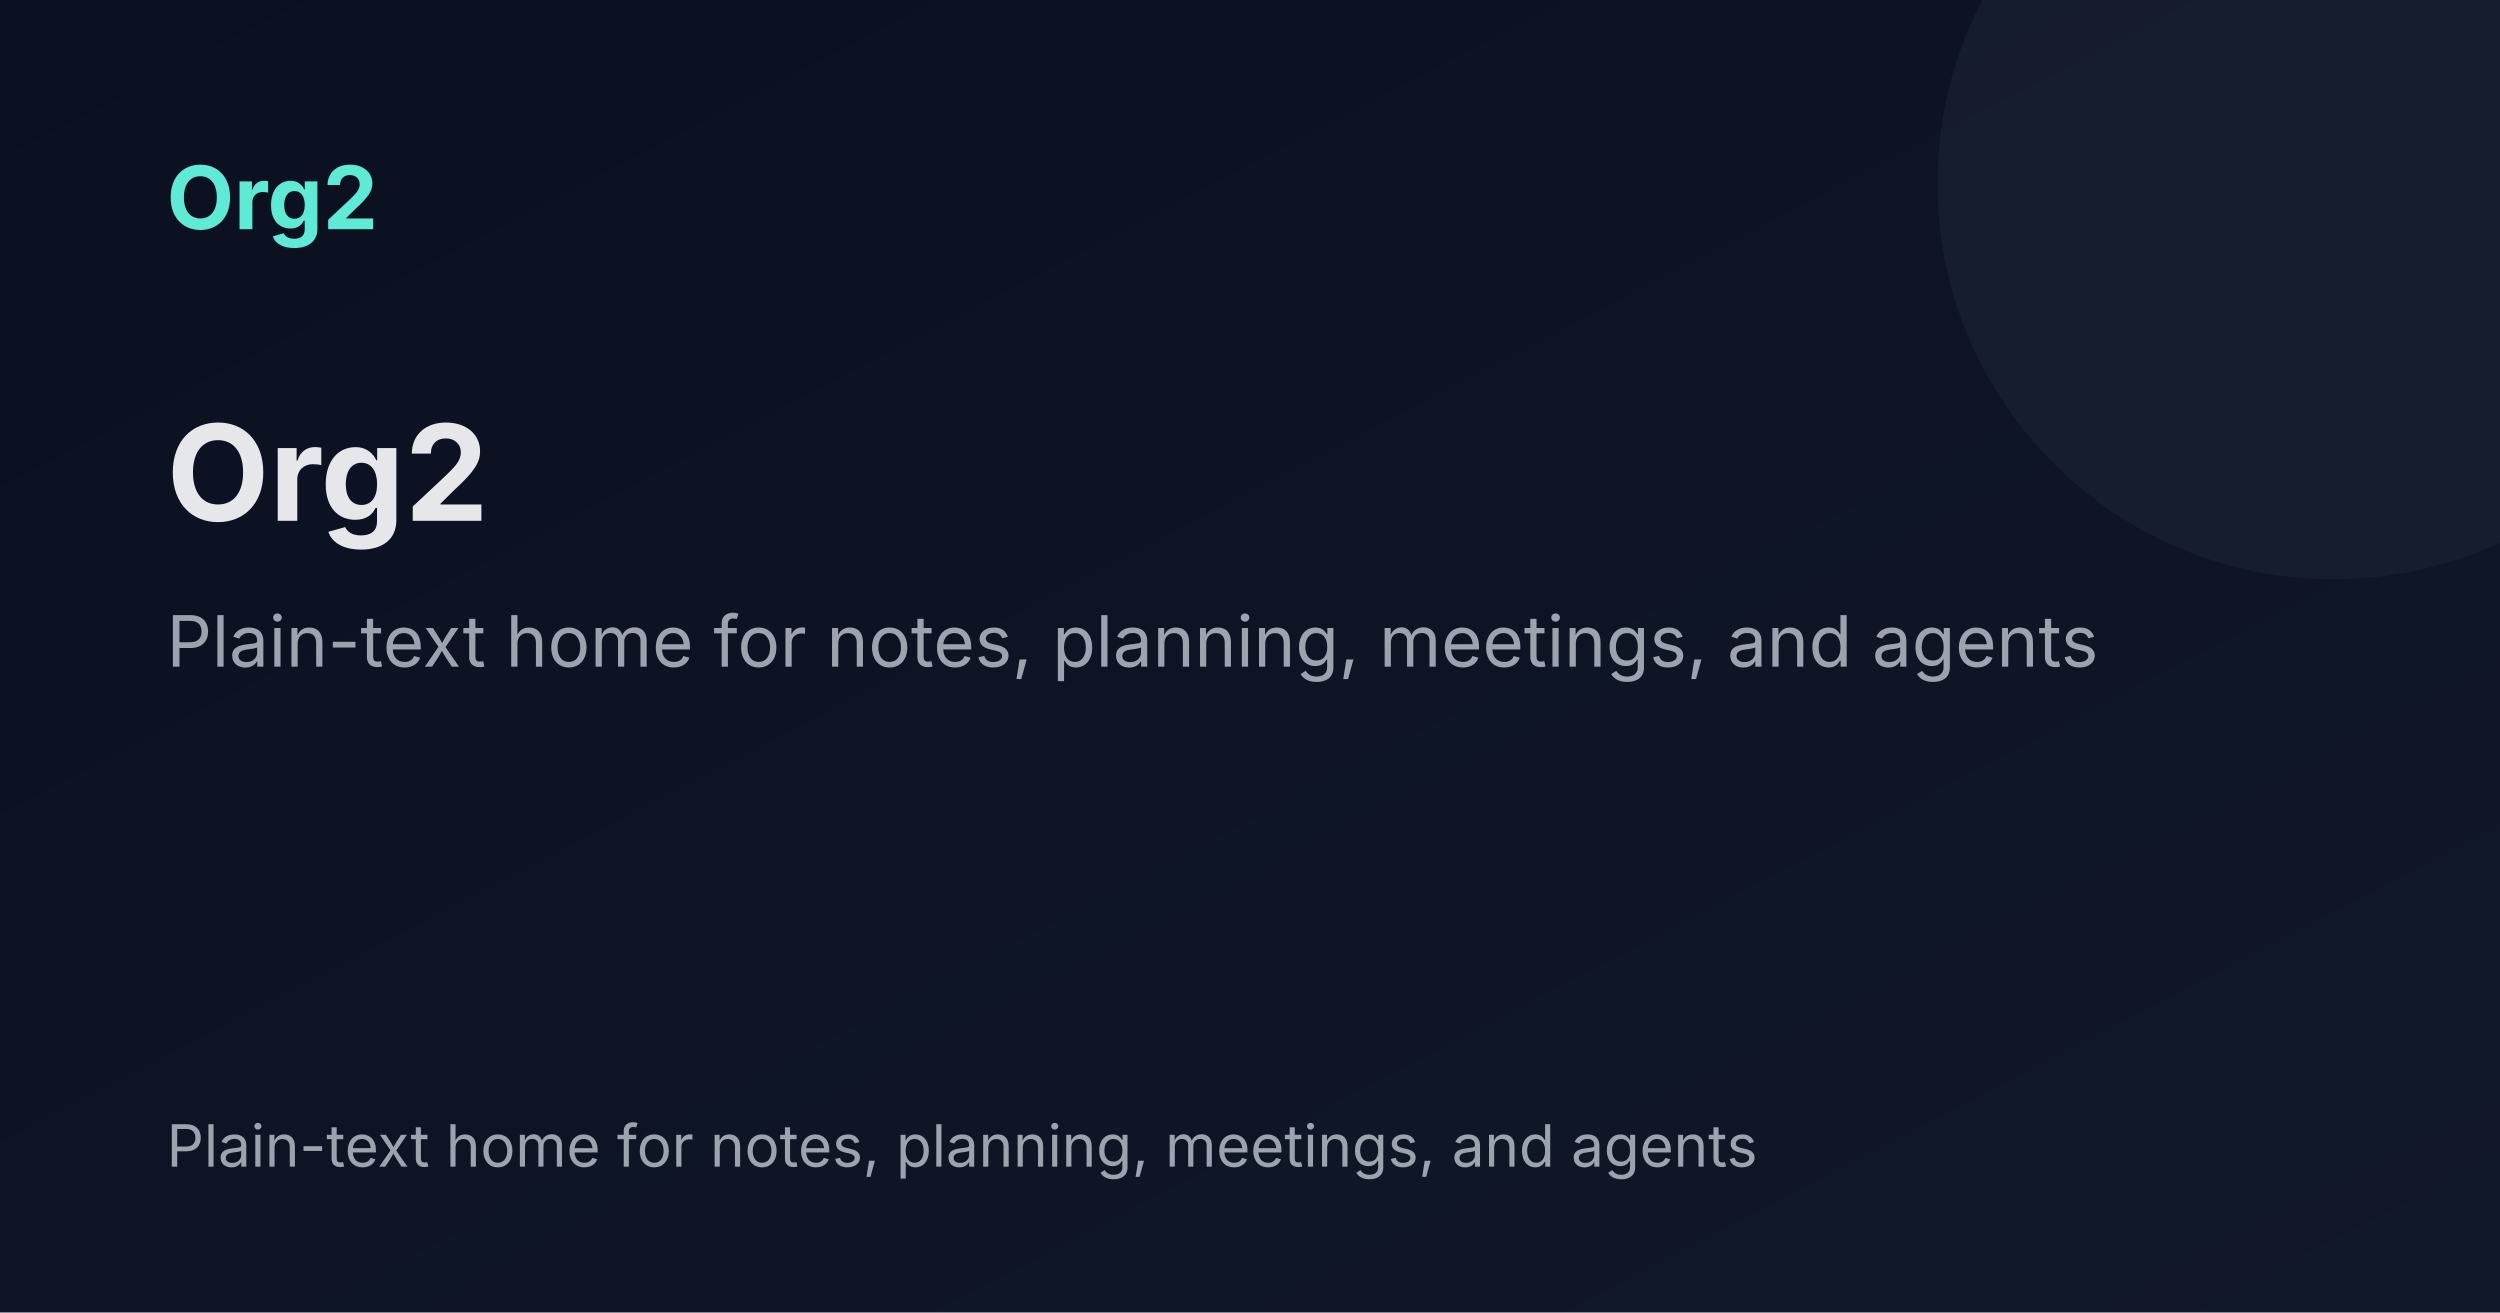
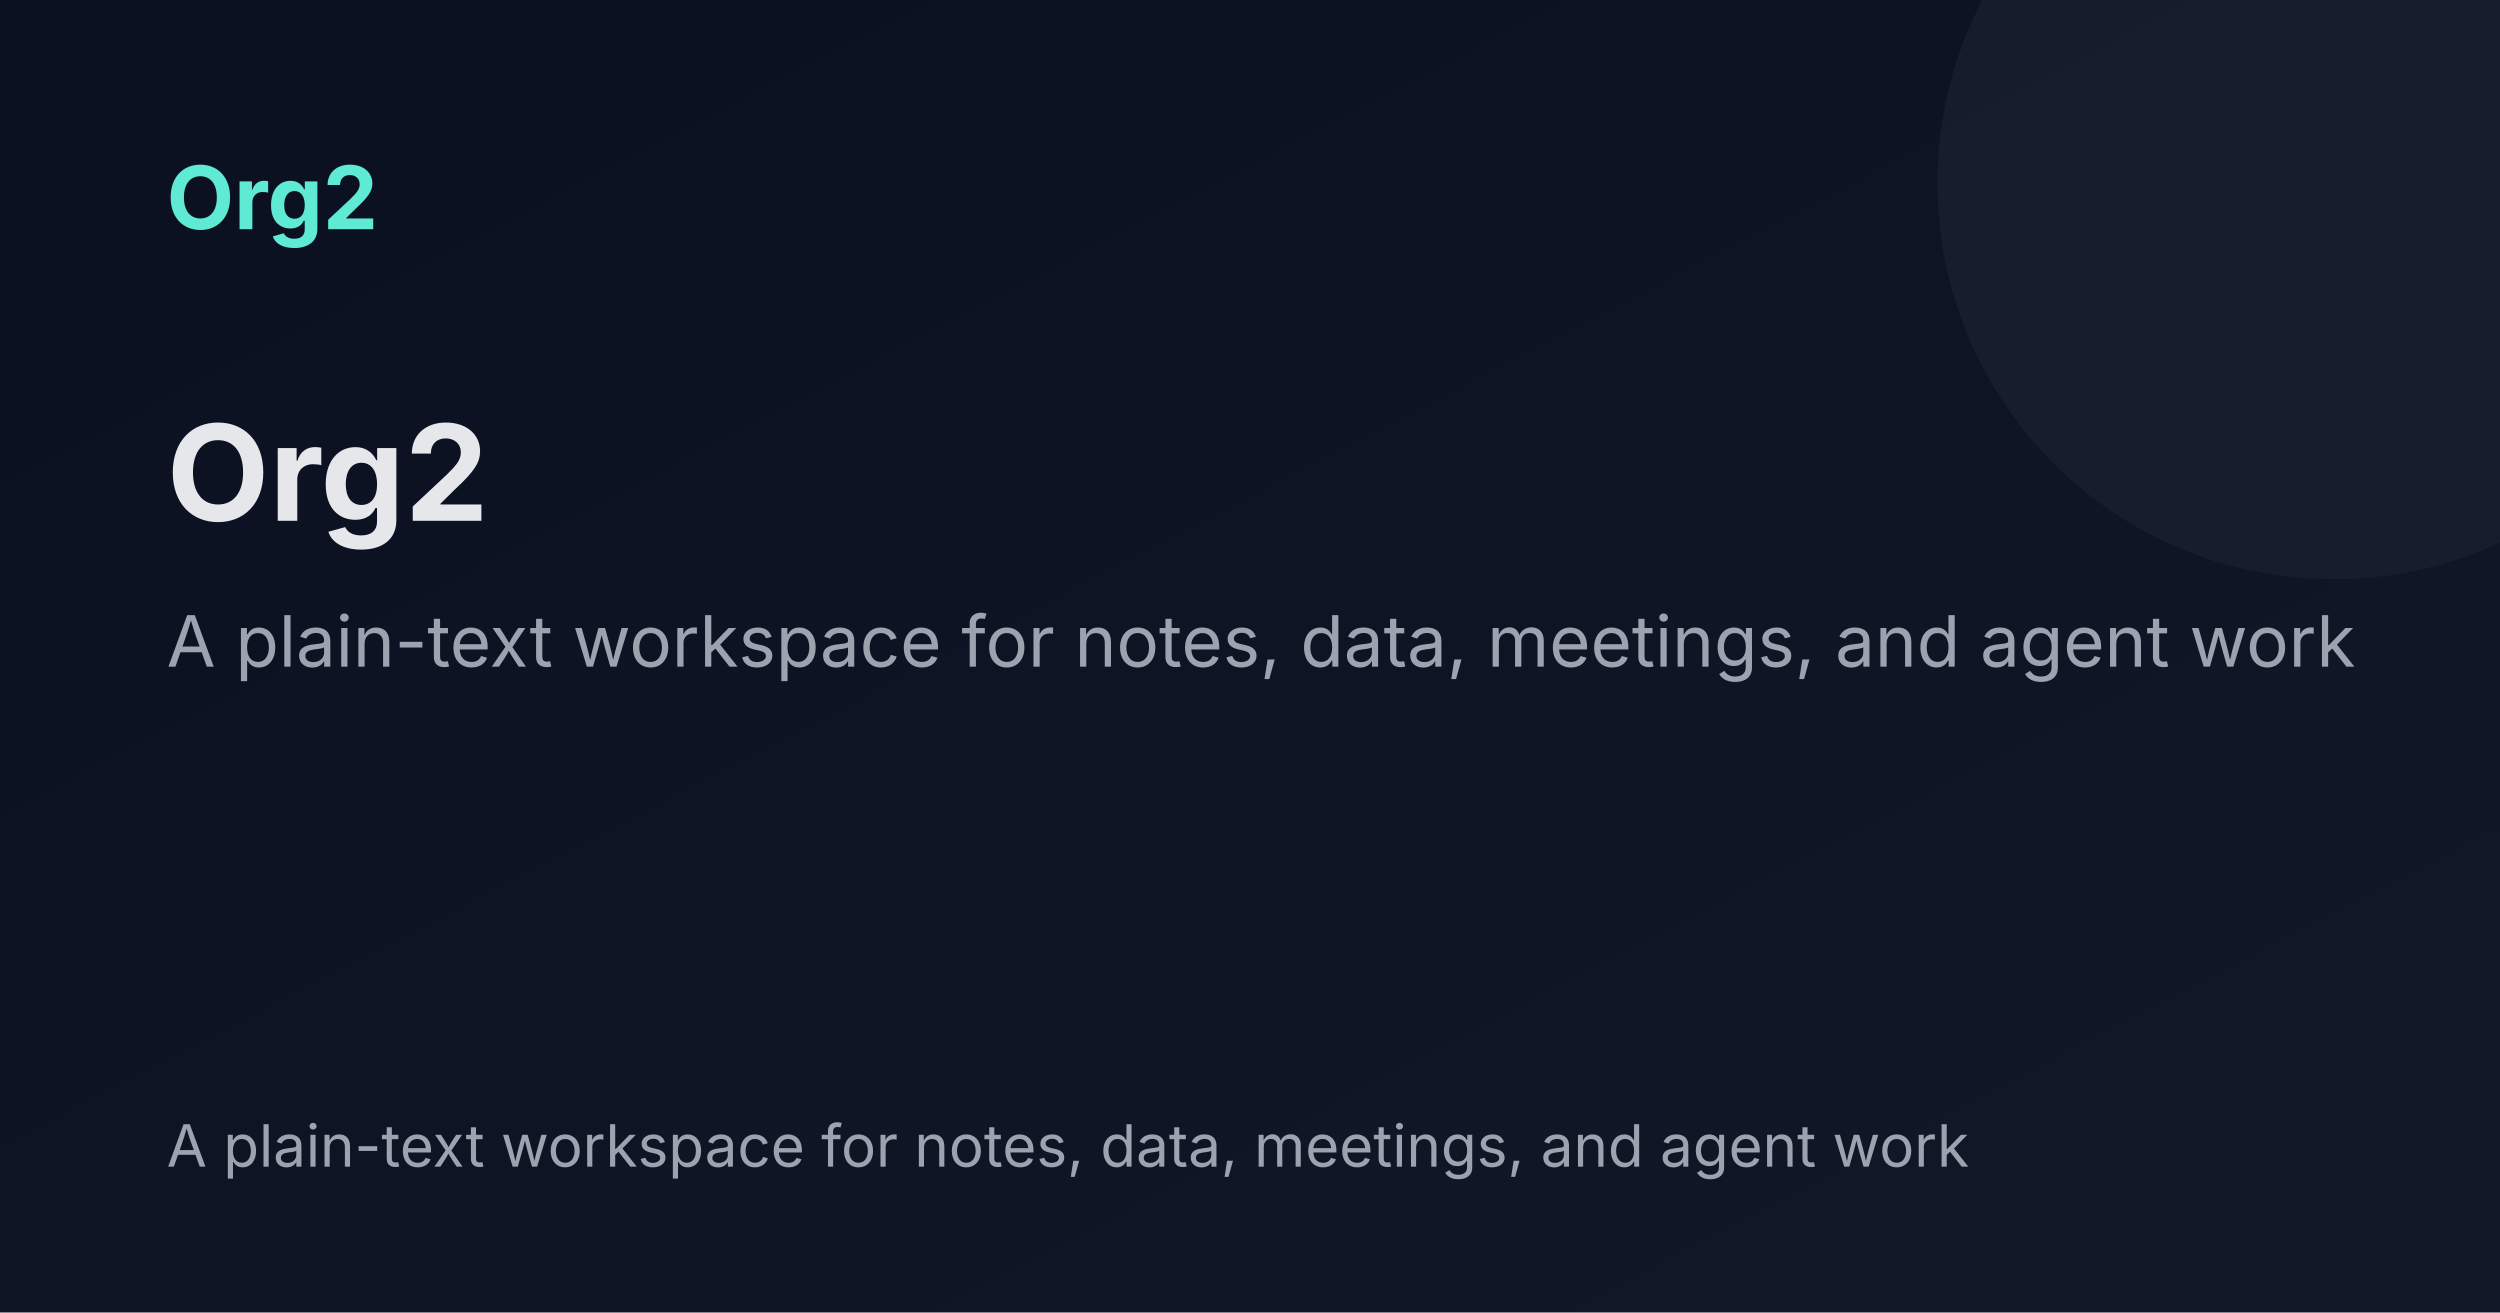
<svg xmlns="http://www.w3.org/2000/svg" width="1200" height="630" viewBox="0 0 1200 630">
  <defs>
    <linearGradient id="bg" x1="0" y1="0" x2="1" y2="1">
      <stop offset="0%" stop-color="#0b1020" />
      <stop offset="100%" stop-color="#111827" />
    </linearGradient>
  </defs>
  <rect width="1200" height="630" fill="url(#bg)" />
  <circle cx="1120" cy="88" r="190" fill="#1f2937" opacity="0.45" />
  <text x="80" y="110" font-family="Inter,Segoe UI,Arial,sans-serif" font-size="42" font-weight="700" fill="#5eead4">Org2</text>
  <text x="80" y="250" font-family="Inter,Segoe UI,Arial,sans-serif" font-size="64" font-weight="700" fill="#e5e7eb">Org2</text>
-   <text x="80" y="320" font-family="Inter,Segoe UI,Arial,sans-serif" font-size="34" fill="#9ca3af">Plain-text home for notes, planning, meetings, and agents</text>
-   <text x="80" y="560" font-family="Inter,Segoe UI,Arial,sans-serif" font-size="28" fill="#9ca3af">Plain-text home for notes, planning, meetings, and agents</text>
+   <text x="80" y="320" font-family="Inter,Segoe UI,Arial,sans-serif" font-size="34" fill="#9ca3af">A plain-text workspace for notes, data, meetings, and agent work</text>
+   <text x="80" y="560" font-family="Inter,Segoe UI,Arial,sans-serif" font-size="28" fill="#9ca3af">A plain-text workspace for notes, data, meetings, and agent work</text>
</svg>
